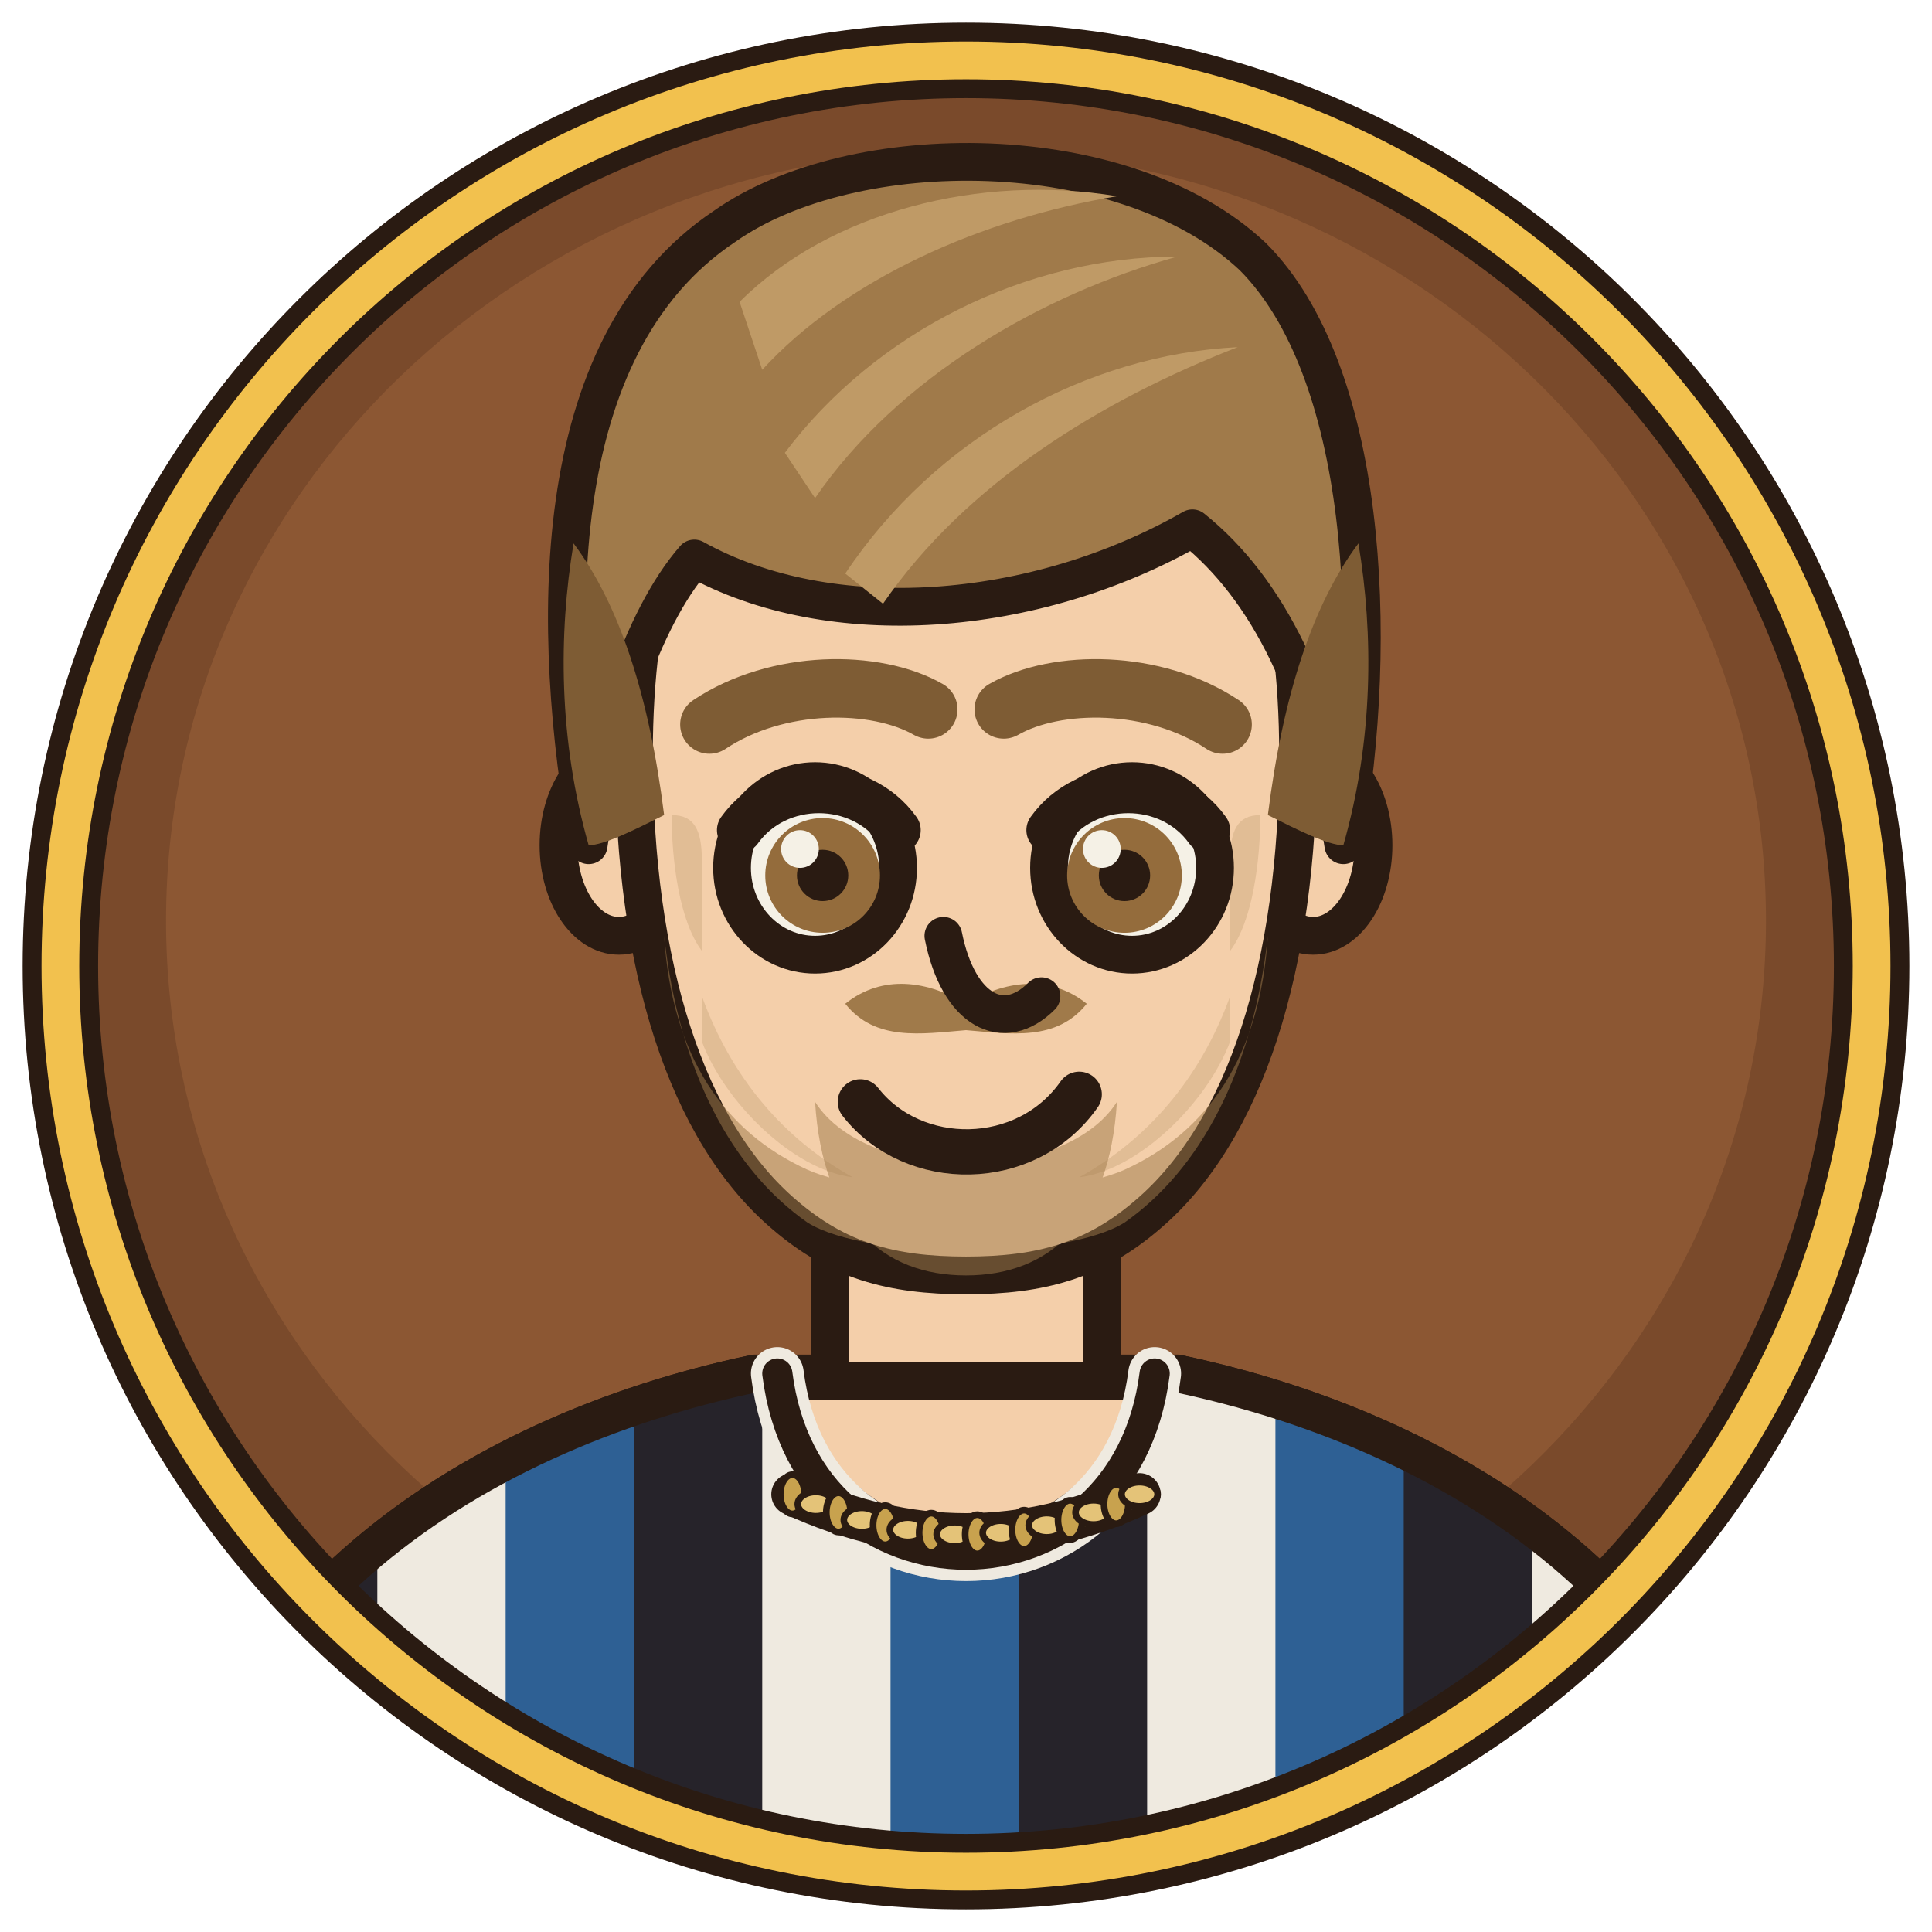
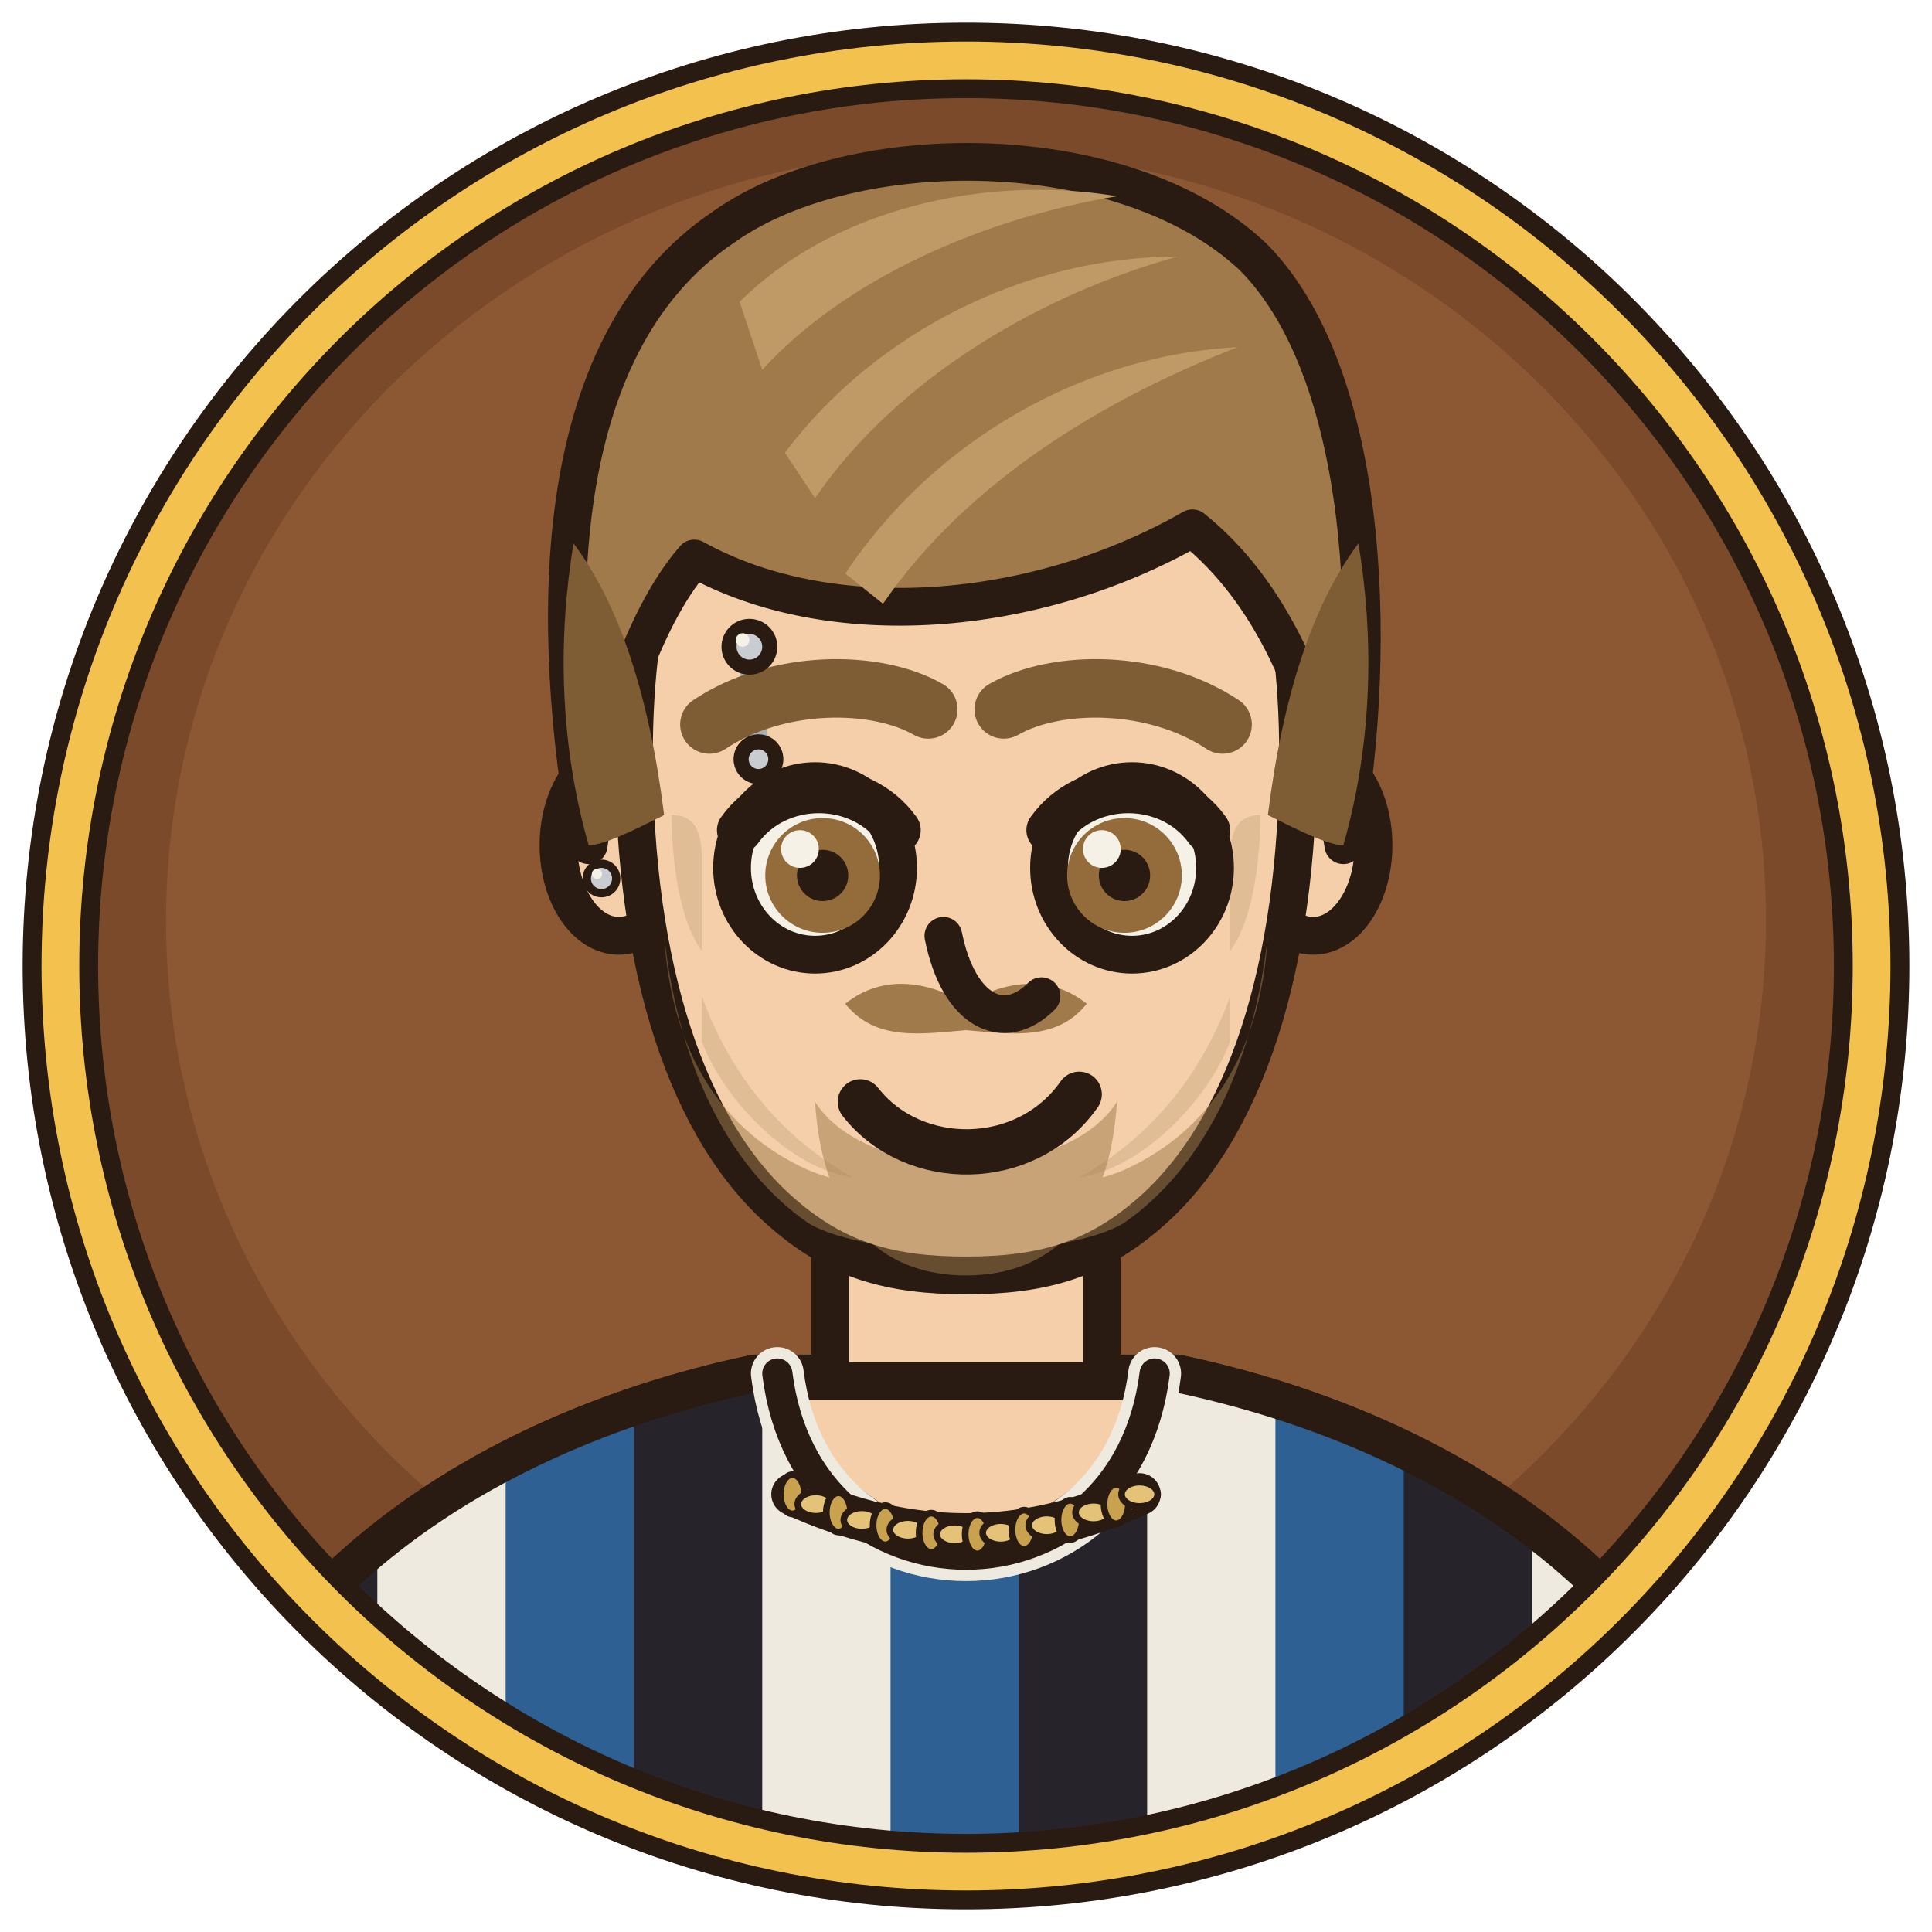
<svg xmlns="http://www.w3.org/2000/svg" viewBox="0 0 256 256" width="256" height="256" role="img" aria-label="Matheus - avatar">
  <defs>
    <clipPath id="mt-av-clip">
      <circle cx="128" cy="128" r="120" />
    </clipPath>
    <clipPath id="mt-av-shirt">
      <path d="M 20 262 C 24 214, 62 190, 100 182 L 156 182 C 194 190, 232 214, 236 262 Z" />
    </clipPath>
  </defs>
  <g clip-path="url(#mt-av-clip)">
    <circle cx="128" cy="128" r="120" fill="#7A4A2B" />
    <ellipse cx="128" cy="122" rx="106" ry="102" fill="#8C5733" />
    <g stroke="#2A1B12" stroke-width="5" stroke-linecap="round" stroke-linejoin="round">
      <path fill="#2E6094" d="M 20 262 C 24 214, 62 190, 100 182 L 156 182 C 194 190, 232 214, 236 262 Z" />
      <g clip-path="url(#mt-av-shirt)" stroke="none">
        <rect x="16" y="180" width="17.6" height="84" fill="#2E6094" />
        <rect x="33" y="180" width="17.6" height="84" fill="#26232A" />
        <rect x="50" y="180" width="17.6" height="84" fill="#EFEAE0" />
        <rect x="67" y="180" width="17.6" height="84" fill="#2E6094" />
        <rect x="84" y="180" width="17.6" height="84" fill="#26232A" />
        <rect x="101" y="180" width="17.6" height="84" fill="#EFEAE0" />
        <rect x="118" y="180" width="17.6" height="84" fill="#2E6094" />
        <rect x="135" y="180" width="17.6" height="84" fill="#26232A" />
        <rect x="152" y="180" width="17.6" height="84" fill="#EFEAE0" />
        <rect x="169" y="180" width="17.6" height="84" fill="#2E6094" />
        <rect x="186" y="180" width="17.6" height="84" fill="#26232A" />
        <rect x="203" y="180" width="17.6" height="84" fill="#EFEAE0" />
        <rect x="220" y="180" width="17.6" height="84" fill="#2E6094" />
        <rect x="237" y="180" width="17.6" height="84" fill="#26232A" />
      </g>
      <path fill="none" stroke="#2A1B12" stroke-width="5" d="M 20 262 C 24 214, 62 190, 100 182 L 156 182 C 194 190, 232 214, 236 262" />
      <path fill="#F4CFAA" d="M 110 148 L 110 192 C 110 206, 146 206, 146 192 L 146 148 Z" />
      <path fill="#E0B189" stroke="none" d="M 110 150 C 122 174, 134 174, 146 152 L 146 150 L 110 150 Z" />
      <path fill="#F4CFAA" d="M 104 183 C 108 212, 148 212, 152 183 Z" />
      <path fill="none" stroke="#EFEAE0" stroke-width="7" d="M 103 182 C 107 214, 149 214, 153 182" />
      <path fill="none" stroke="#2A1B12" stroke-width="4" d="M 103 182 C 107 214, 149 214, 153 182" />
      <path fill="none" stroke="#2A1B12" stroke-width="5.60" stroke-linecap="round" d="M 105 198 Q 128 208.6 151 198" />
      <path fill="none" stroke="#9A7A34" stroke-width="2.80" stroke-linecap="round" d="M 105 198 Q 128 208.6 151 198" />
      <ellipse cx="105.0" cy="198.0" rx="1.61" ry="2.60" fill="#C8A24E" stroke="#2A1B12" stroke-width="0.88" />
      <ellipse cx="108.1" cy="199.3" rx="2.39" ry="1.61" fill="#E4C378" stroke="#2A1B12" stroke-width="0.88" />
      <ellipse cx="111.1" cy="200.4" rx="1.61" ry="2.60" fill="#C8A24E" stroke="#2A1B12" stroke-width="0.88" />
      <ellipse cx="114.2" cy="201.4" rx="2.39" ry="1.61" fill="#E4C378" stroke="#2A1B12" stroke-width="0.88" />
      <ellipse cx="117.3" cy="202.1" rx="1.61" ry="2.60" fill="#C8A24E" stroke="#2A1B12" stroke-width="0.88" />
      <ellipse cx="120.3" cy="202.7" rx="2.39" ry="1.61" fill="#E4C378" stroke="#2A1B12" stroke-width="0.88" />
      <ellipse cx="123.4" cy="203.1" rx="1.61" ry="2.60" fill="#C8A24E" stroke="#2A1B12" stroke-width="0.88" />
      <ellipse cx="126.5" cy="203.3" rx="2.39" ry="1.61" fill="#E4C378" stroke="#2A1B12" stroke-width="0.88" />
      <ellipse cx="129.5" cy="203.3" rx="1.61" ry="2.60" fill="#C8A24E" stroke="#2A1B12" stroke-width="0.88" />
      <ellipse cx="132.6" cy="203.1" rx="2.39" ry="1.61" fill="#E4C378" stroke="#2A1B12" stroke-width="0.88" />
      <ellipse cx="135.7" cy="202.7" rx="1.61" ry="2.60" fill="#C8A24E" stroke="#2A1B12" stroke-width="0.88" />
      <ellipse cx="138.7" cy="202.1" rx="2.39" ry="1.61" fill="#E4C378" stroke="#2A1B12" stroke-width="0.88" />
      <ellipse cx="141.8" cy="201.4" rx="1.61" ry="2.60" fill="#C8A24E" stroke="#2A1B12" stroke-width="0.88" />
      <ellipse cx="144.9" cy="200.4" rx="2.39" ry="1.61" fill="#E4C378" stroke="#2A1B12" stroke-width="0.88" />
      <ellipse cx="147.9" cy="199.3" rx="1.61" ry="2.60" fill="#C8A24E" stroke="#2A1B12" stroke-width="0.88" />
      <ellipse cx="151.0" cy="198.0" rx="2.39" ry="1.61" fill="#E4C378" stroke="#2A1B12" stroke-width="0.88" />
    </g>
    <g stroke="#2A1B12" stroke-width="5.00" stroke-linecap="round" stroke-linejoin="round">
      <ellipse cx="82" cy="112" rx="8" ry="12" fill="#F4CFAA" />
      <ellipse cx="174" cy="112" rx="8" ry="12" fill="#F4CFAA" />
      <path fill="#F4CFAA" d="M 84 100       C 84 58, 103 44, 128 44       C 153 44, 172 58, 172 100       C 172 128, 165 150, 152 161       C 145 167, 138 169, 128 169       C 118 169, 111 167, 104 161       C 91 150, 84 128, 84 100 Z" />
      <g stroke="none" fill="#A07A4A" opacity="0.52">
        <path d="M 88 124 C 90 142, 97 155, 107 162 C 115 167, 141 167, 149 162         C 159 155, 166 142, 168 124 C 167 140, 160 150, 149 155         C 140 159, 116 159, 107 155 C 96 150, 89 140, 88 124 Z" />
        <path d="M 108 146 C 115 157, 141 157, 148 146 C 147 162, 139 169, 128 169         C 117 169, 109 162, 108 146 Z" />
      </g>
      <g stroke="none" fill="#A07A4A" opacity="0.22">
        <path d="M 93 132 C 97 143, 104 151, 113 156 C 105 155, 96 146, 93 138 Z" />
        <path d="M 163 132 C 159 143, 152 151, 143 156 C 151 155, 160 146, 163 138 Z" />
        <path d="M 89 108 C 92 108, 93 110, 93 114 L 93 126 C 90 122, 89 114, 89 108 Z" />
        <path d="M 167 108 C 164 108, 163 110, 163 114 L 163 126 C 166 122, 167 114, 167 108 Z" />
      </g>
      <path stroke="none" fill="#A07A4A" d="M 112 133 C 117 129, 123 130, 128 133       C 133 130, 139 129, 144 133 C 140 138, 134 137, 128 136.5       C 122 137, 116 138, 112 133 Z" />
      <path fill="#A07A4A" d="M 78 112 C 73 84, 72 46, 96 30 C 113 18, 149 18, 166 34 C 181 49, 183 84, 178 112 C 175 92, 168 78, 158 70 C 137 82, 110 84, 92 74 C 85 82, 80 98, 78 112 Z" />
      <path fill="#7E5C34" stroke="none" d="M 78 112 C 74 98, 74 84, 76 72       C 82 80, 86 92, 88 108 C 84 110, 80 112, 78 112 Z" />
      <path fill="#7E5C34" stroke="none" d="M 178 112 C 182 98, 182 84, 180 72       C 174 80, 170 92, 168 108 C 172 110, 176 112, 178 112 Z" />
      <g stroke="none" fill="#BF9A66">
        <path d="M 98 40 C 110 28, 130 23, 148 26 C 130 29, 112 37, 101 49 Z" />
        <path d="M 104 60 C 116 44, 136 34, 156 34 C 138 39, 119 50, 108 66 Z" />
        <path d="M 112 76 C 124 58, 144 47, 164 46 C 146 53, 128 64, 117 80 Z" />
      </g>
+       <g>
+         <circle cx="79.7" cy="116.4" r="1.95" fill="#C9CDD2" stroke="#2A1B12" stroke-width="1.10" />
+         <circle cx="79.1" cy="115.8" r="0.68" fill="#F5F1E6" stroke="none" />
+       </g>
+       <path fill="none" stroke="#A9AFB5" stroke-width="2.90" stroke-linecap="round" d="M 99.3 86.4 L 100.5 100.2" />
      <path fill="none" stroke="#7E5C34" stroke-width="7.75" d="M 94 96 C 103 90, 116 90, 123 94" />
      <path fill="none" stroke="#7E5C34" stroke-width="7.75" d="M 133 94 C 140 90, 153 90, 162 96" />
+       <g>
+         <circle cx="99.3" cy="85.7" r="2.7" fill="#C9CDD2" stroke="#2A1B12" stroke-width="2.00" />
+         <circle cx="98.4" cy="84.8" r="0.9" fill="#F5F1E6" stroke="none" />
+         <circle cx="100.5" cy="100.6" r="2.3" fill="#C9CDD2" stroke="#2A1B12" stroke-width="2.00" />
+       </g>
      <g>
        <ellipse cx="108" cy="115" rx="11" ry="11.5" fill="#F5F1E6" />
        <circle cx="109" cy="116" r="7.6" fill="#946C3C" stroke="none" />
        <circle cx="109" cy="116" r="3.4" fill="#2A1B12" stroke="none" />
        <circle cx="106" cy="112.5" r="2.5" fill="#F5F1E6" stroke="none" />
        <path fill="none" stroke="#2A1B12" stroke-width="6.00" d="M 98 110 C 103 103, 114 103, 119 110" />
      </g>
      <g>
        <ellipse cx="150" cy="115" rx="11" ry="11.5" fill="#F5F1E6" />
        <circle cx="149" cy="116" r="7.6" fill="#946C3C" stroke="none" />
        <circle cx="149" cy="116" r="3.4" fill="#2A1B12" stroke="none" />
        <circle cx="146" cy="112.5" r="2.5" fill="#F5F1E6" stroke="none" />
        <path fill="none" stroke="#2A1B12" stroke-width="6.00" d="M 139 110 C 144 103, 155 103, 160 110" />
      </g>
      <path fill="none" stroke="#2A1B12" stroke-width="5.00" d="M 125 124 C 127 134, 133 137, 138 132" />
      <path fill="none" stroke="#2A1B12" stroke-width="6.00" d="M 114 146 C 121 155, 136 155, 143 145" />
    </g>
  </g>
  <circle cx="128" cy="128" r="120" fill="none" stroke="#2A1B12" stroke-width="10" />
  <circle cx="128" cy="128" r="120" fill="none" stroke="#F2C14E" stroke-width="5" />
</svg>
